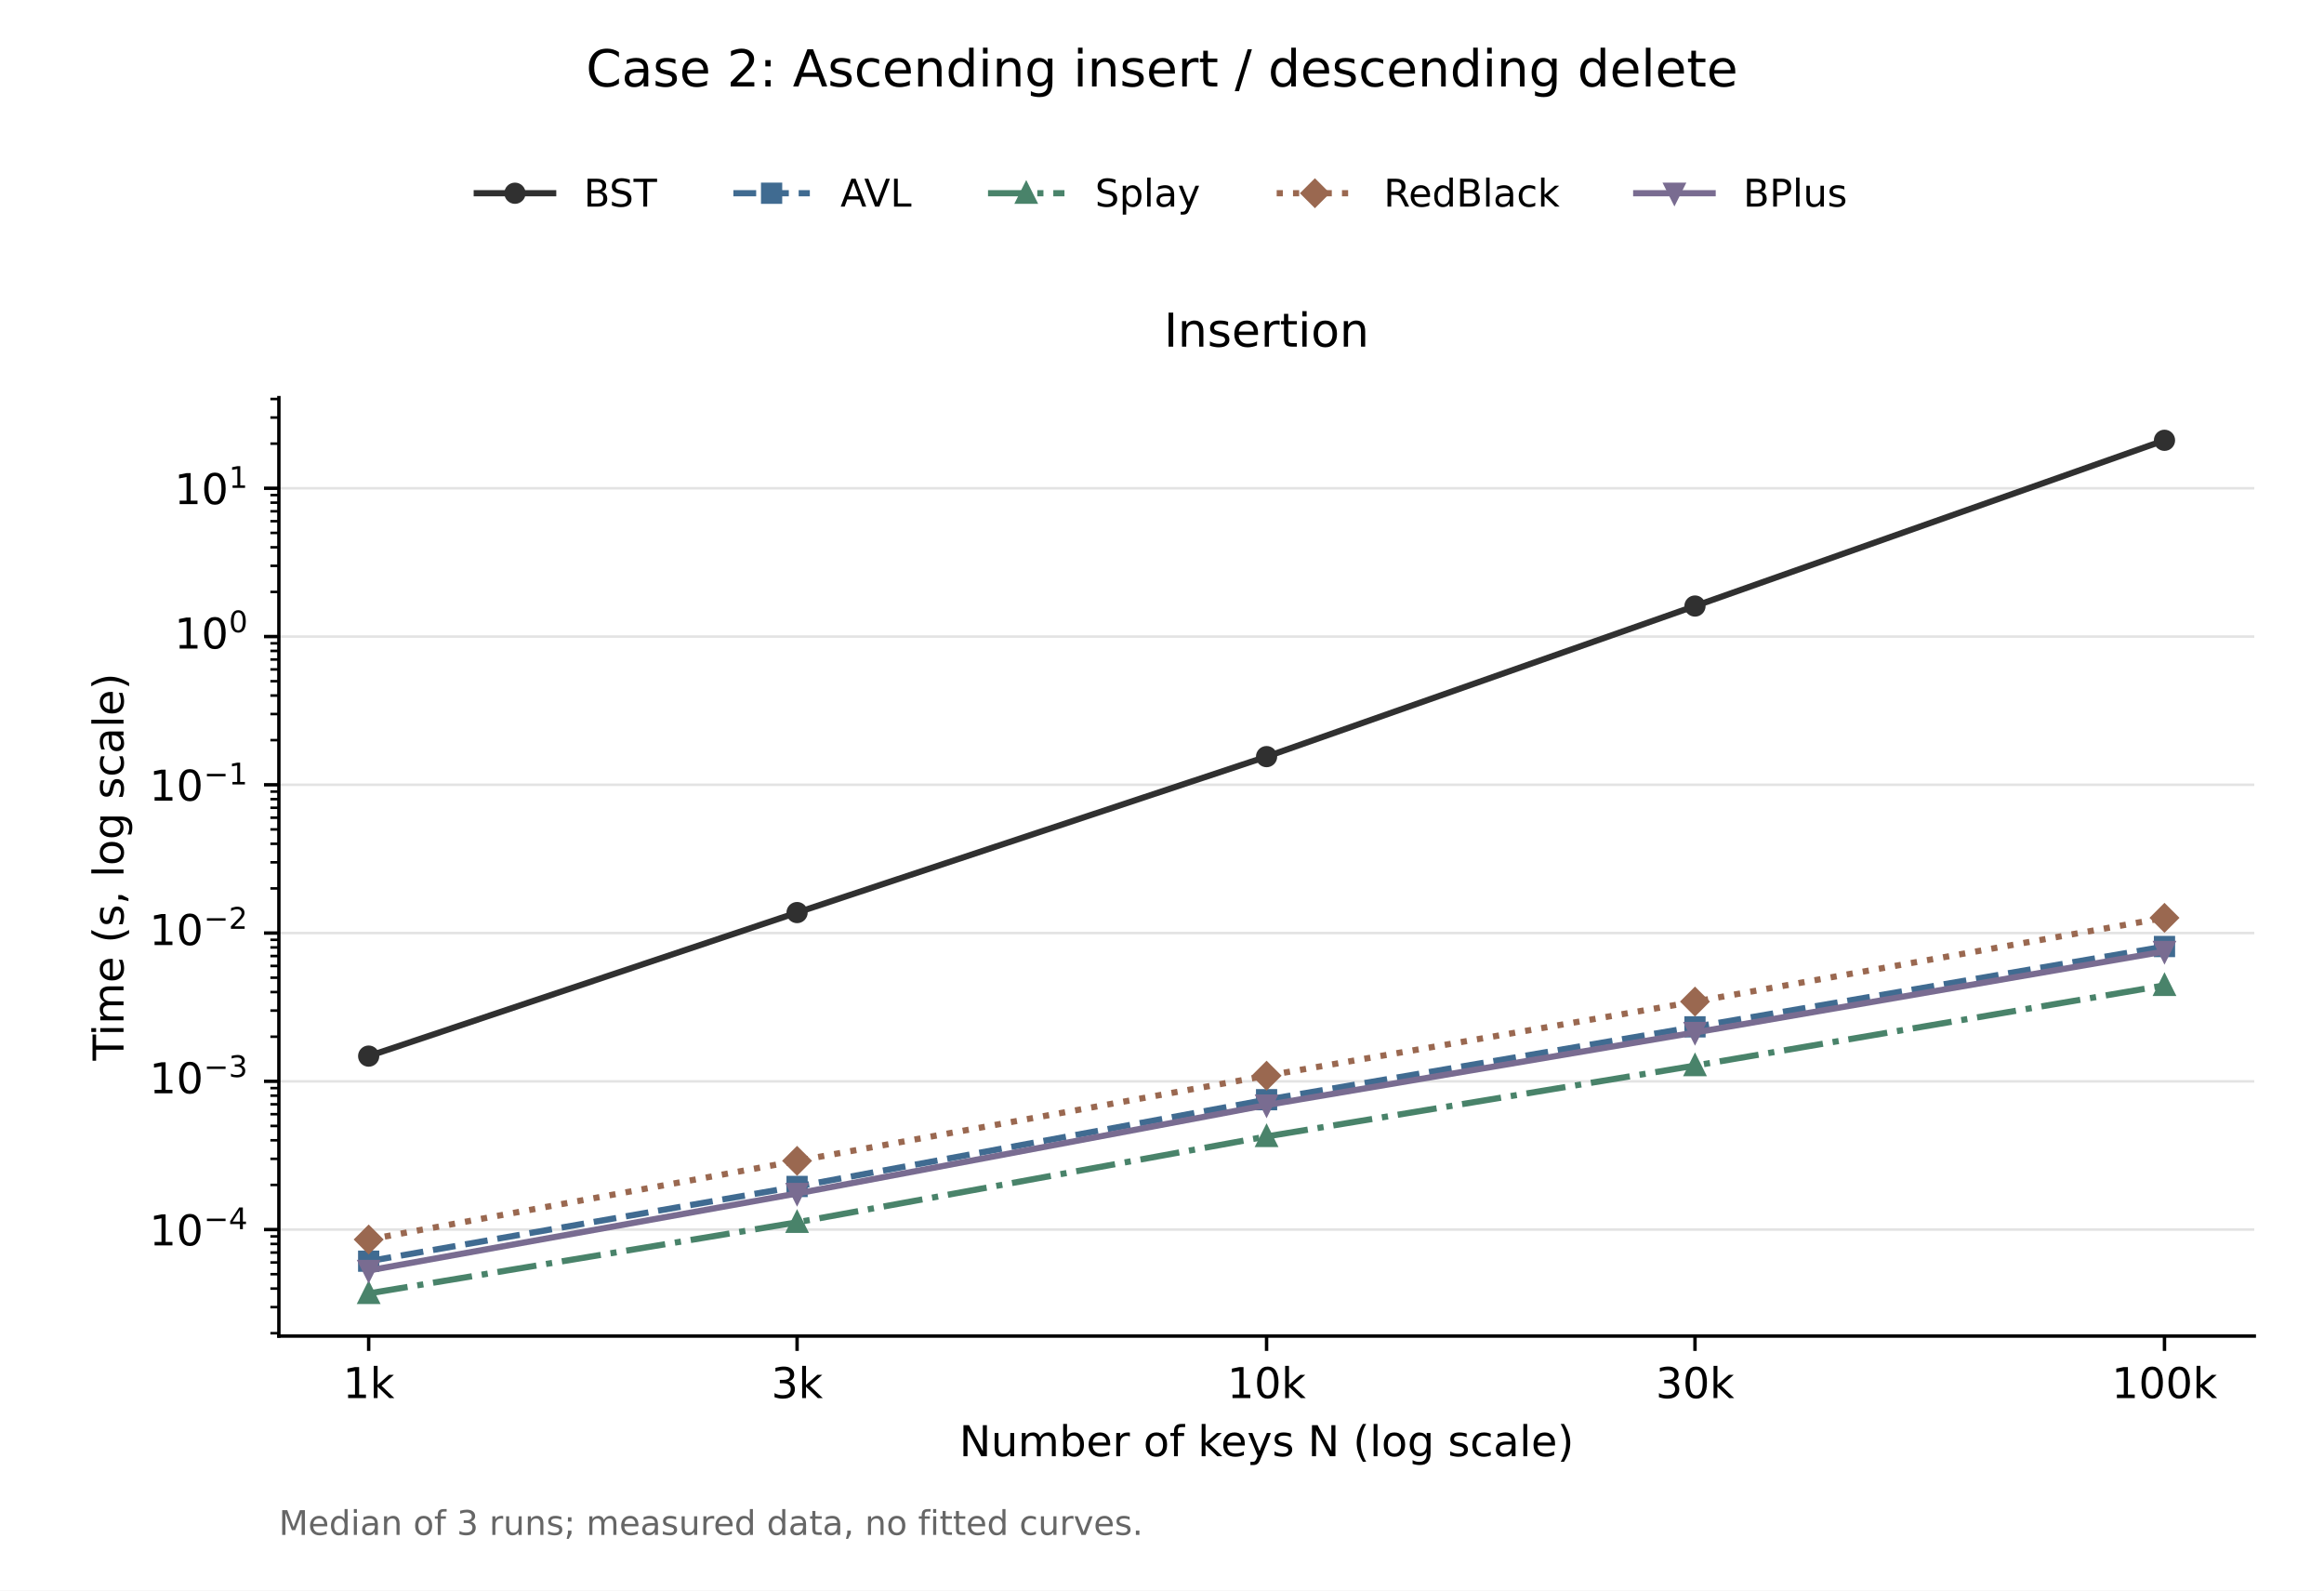
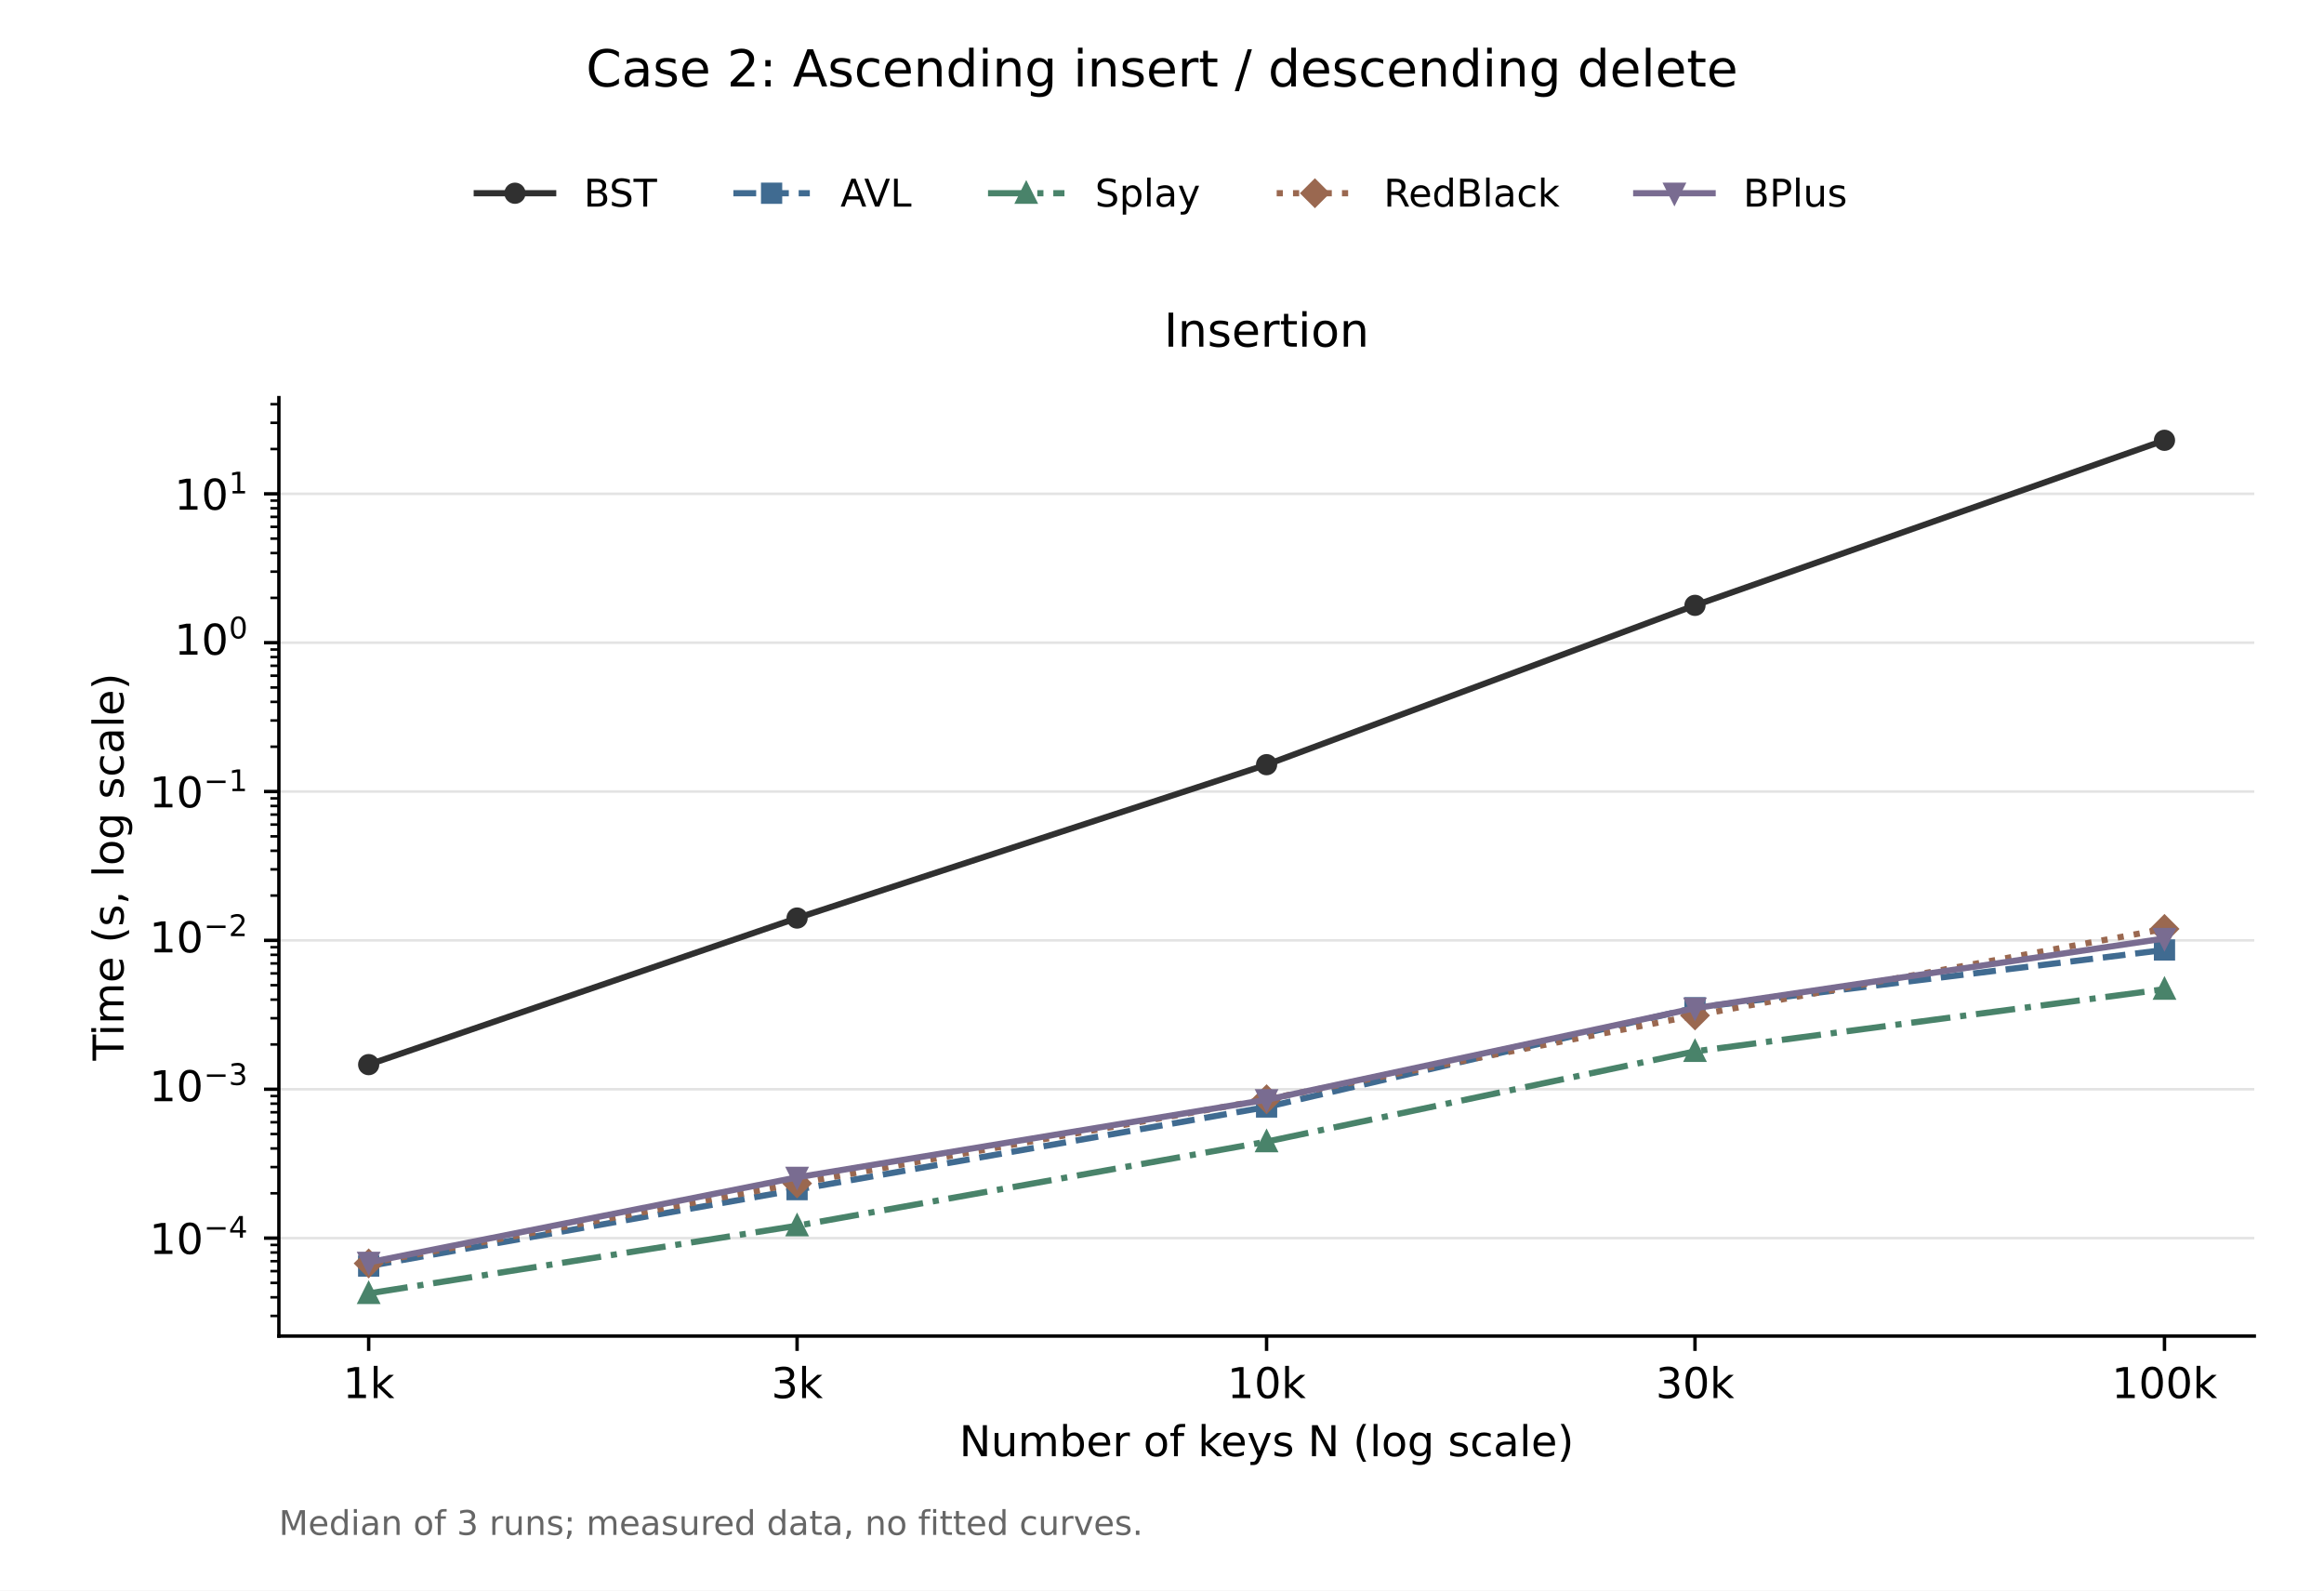
<svg xmlns="http://www.w3.org/2000/svg" xmlns:xlink="http://www.w3.org/1999/xlink" width="547.2pt" height="374.4pt" viewBox="0 0 547.2 374.4" version="1.1">
  <defs>
    <style type="text/css">*{stroke-linejoin: round; stroke-linecap: butt}</style>
  </defs>
  <g id="figure_1">
    <g id="patch_1">
-       <path d="M 0 374.4  L 547.2 374.4  L 547.2 0  L 0 0  z " style="fill: #ffffff" />
+       <path d="M 0 374.4 L 547.2 374.4 L 547.2 0 L 0 0 z " style="fill: #ffffff" />
    </g>
    <g id="axes_1">
      <g id="patch_2">
-         <path d="M 65.664 314.496  L 530.784 314.496  L 530.784 93.6  L 65.664 93.6  z " style="fill: #ffffff" />
+         <path d="M 65.664 314.496 L 530.784 314.496 L 530.784 93.6 L 65.664 93.6 z " style="fill: #ffffff" />
      </g>
      <g id="matplotlib.axis_1">
        <g id="xtick_1">
          <g id="line2d_1">
            <defs>
-               <path id="md00f53709b" d="M 0 0  L 0 3.5  " style="stroke: #000000; stroke-width: 0.8" />
+               <path id="m847fe8f1ed" d="M 0 0 L 0 3.5 " style="stroke: #000000; stroke-width: 0.8" />
            </defs>
            <g>
-               <use xlink:href="#md00f53709b" x="86.806" y="314.496" style="stroke: #000000; stroke-width: 0.8" />
+               <use xlink:href="#m847fe8f1ed" x="86.806" y="314.496" style="stroke: #000000; stroke-width: 0.8" />
            </g>
          </g>
          <g id="text_1">
            <text style="font-size: 10px; font-family: 'DejaVu Sans'; text-anchor: middle" x="86.806" y="329.094" transform="rotate(-0 86.80582 329.0944)">1k</text>
          </g>
        </g>
        <g id="xtick_2">
          <g id="line2d_2">
            <g>
-               <use xlink:href="#md00f53709b" x="187.678" y="314.496" style="stroke: #000000; stroke-width: 0.8" />
+               <use xlink:href="#m847fe8f1ed" x="187.678" y="314.496" style="stroke: #000000; stroke-width: 0.8" />
            </g>
          </g>
          <g id="text_2">
            <text style="font-size: 10px; font-family: 'DejaVu Sans'; text-anchor: middle" x="187.678" y="329.094" transform="rotate(-0 187.6779 329.0944)">3k</text>
          </g>
        </g>
        <g id="xtick_3">
          <g id="line2d_3">
            <g>
-               <use xlink:href="#md00f53709b" x="298.224" y="314.496" style="stroke: #000000; stroke-width: 0.8" />
+               <use xlink:href="#m847fe8f1ed" x="298.224" y="314.496" style="stroke: #000000; stroke-width: 0.8" />
            </g>
          </g>
          <g id="text_3">
            <text style="font-size: 10px; font-family: 'DejaVu Sans'; text-anchor: middle" x="298.224" y="329.094" transform="rotate(-0 298.224 329.0944)">10k</text>
          </g>
        </g>
        <g id="xtick_4">
          <g id="line2d_4">
            <g>
-               <use xlink:href="#md00f53709b" x="399.096" y="314.496" style="stroke: #000000; stroke-width: 0.8" />
+               <use xlink:href="#m847fe8f1ed" x="399.096" y="314.496" style="stroke: #000000; stroke-width: 0.8" />
            </g>
          </g>
          <g id="text_4">
            <text style="font-size: 10px; font-family: 'DejaVu Sans'; text-anchor: middle" x="399.096" y="329.094" transform="rotate(-0 399.0961 329.0944)">30k</text>
          </g>
        </g>
        <g id="xtick_5">
          <g id="line2d_5">
            <g>
-               <use xlink:href="#md00f53709b" x="509.642" y="314.496" style="stroke: #000000; stroke-width: 0.8" />
+               <use xlink:href="#m847fe8f1ed" x="509.642" y="314.496" style="stroke: #000000; stroke-width: 0.8" />
            </g>
          </g>
          <g id="text_5">
            <text style="font-size: 10px; font-family: 'DejaVu Sans'; text-anchor: middle" x="509.642" y="329.094" transform="rotate(-0 509.6422 329.0944)">100k</text>
          </g>
        </g>
        <g id="text_6">
          <text style="font-size: 10px; font-family: 'DejaVu Sans'; text-anchor: middle" x="298.224" y="342.773" transform="rotate(-0 298.224 342.7726)">Number of keys N (log scale)</text>
        </g>
      </g>
      <g id="matplotlib.axis_2">
        <g id="ytick_1">
          <g id="line2d_6">
-             <path d="M 65.664 289.427  L 530.784 289.427  " clip-path="url(#pcf4a227cc5)" style="fill: none; stroke: #e3e3e3; stroke-width: 0.6; stroke-linecap: square" />
+             <path d="M 65.664 291.434 L 530.784 291.434 " clip-path="url(#p0515966398)" style="fill: none; stroke: #e3e3e3; stroke-width: 0.6; stroke-linecap: square" />
          </g>
          <g id="line2d_7">
            <defs>
-               <path id="m957e2d9291" d="M 0 0  L -3.5 0  " style="stroke: #000000; stroke-width: 0.8" />
+               <path id="m0c863d8c57" d="M 0 0 L -3.5 0 " style="stroke: #000000; stroke-width: 0.8" />
            </defs>
            <g>
-               <use xlink:href="#m957e2d9291" x="65.664" y="289.427" style="stroke: #000000; stroke-width: 0.8" />
+               <use xlink:href="#m0c863d8c57" x="65.664" y="291.434" style="stroke: #000000; stroke-width: 0.8" />
            </g>
          </g>
          <g id="text_7">
-             <g transform="translate(35.164 293.2264)">
+             <g transform="translate(35.164 295.2336)">
              <text>
                <tspan x="0" y="-0.064" style="font-size: 10px; font-family: 'DejaVu Sans'">1</tspan>
                <tspan x="6.362" y="-0.064" style="font-size: 10px; font-family: 'DejaVu Sans'">0</tspan>
                <tspan x="12.82" y="-3.892" style="font-size: 7px; font-family: 'DejaVu Sans'">−</tspan>
                <tspan x="18.686" y="-3.892" style="font-size: 7px; font-family: 'DejaVu Sans'">4</tspan>
              </text>
            </g>
          </g>
        </g>
        <g id="ytick_2">
          <g id="line2d_8">
-             <path d="M 65.664 254.529  L 530.784 254.529  " clip-path="url(#pcf4a227cc5)" style="fill: none; stroke: #e3e3e3; stroke-width: 0.6; stroke-linecap: square" />
+             <path d="M 65.664 256.396 L 530.784 256.396 " clip-path="url(#p0515966398)" style="fill: none; stroke: #e3e3e3; stroke-width: 0.6; stroke-linecap: square" />
          </g>
          <g id="line2d_9">
            <g>
-               <use xlink:href="#m957e2d9291" x="65.664" y="254.529" style="stroke: #000000; stroke-width: 0.8" />
+               <use xlink:href="#m0c863d8c57" x="65.664" y="256.396" style="stroke: #000000; stroke-width: 0.8" />
            </g>
          </g>
          <g id="text_8">
-             <g transform="translate(35.164 258.3282)">
+             <g transform="translate(35.164 260.1947)">
              <text>
                <tspan x="0" y="-0.977" style="font-size: 10px; font-family: 'DejaVu Sans'">1</tspan>
                <tspan x="6.362" y="-0.977" style="font-size: 10px; font-family: 'DejaVu Sans'">0</tspan>
                <tspan x="12.82" y="-4.805" style="font-size: 7px; font-family: 'DejaVu Sans'">−</tspan>
                <tspan x="18.686" y="-4.805" style="font-size: 7px; font-family: 'DejaVu Sans'">3</tspan>
              </text>
            </g>
          </g>
        </g>
        <g id="ytick_3">
          <g id="line2d_10">
-             <path d="M 65.664 219.631  L 530.784 219.631  " clip-path="url(#pcf4a227cc5)" style="fill: none; stroke: #e3e3e3; stroke-width: 0.6; stroke-linecap: square" />
+             <path d="M 65.664 221.357 L 530.784 221.357 " clip-path="url(#p0515966398)" style="fill: none; stroke: #e3e3e3; stroke-width: 0.6; stroke-linecap: square" />
          </g>
          <g id="line2d_11">
            <g>
-               <use xlink:href="#m957e2d9291" x="65.664" y="219.631" style="stroke: #000000; stroke-width: 0.8" />
+               <use xlink:href="#m0c863d8c57" x="65.664" y="221.357" style="stroke: #000000; stroke-width: 0.8" />
            </g>
          </g>
          <g id="text_9">
-             <g transform="translate(35.164 223.4301)">
+             <g transform="translate(35.164 225.1558)">
              <text>
                <tspan x="0" y="-0.977" style="font-size: 10px; font-family: 'DejaVu Sans'">1</tspan>
                <tspan x="6.362" y="-0.977" style="font-size: 10px; font-family: 'DejaVu Sans'">0</tspan>
                <tspan x="12.82" y="-4.805" style="font-size: 7px; font-family: 'DejaVu Sans'">−</tspan>
                <tspan x="18.686" y="-4.805" style="font-size: 7px; font-family: 'DejaVu Sans'">2</tspan>
              </text>
            </g>
          </g>
        </g>
        <g id="ytick_4">
          <g id="line2d_12">
-             <path d="M 65.664 184.733  L 530.784 184.733  " clip-path="url(#pcf4a227cc5)" style="fill: none; stroke: #e3e3e3; stroke-width: 0.6; stroke-linecap: square" />
+             <path d="M 65.664 186.318 L 530.784 186.318 " clip-path="url(#p0515966398)" style="fill: none; stroke: #e3e3e3; stroke-width: 0.6; stroke-linecap: square" />
          </g>
          <g id="line2d_13">
            <g>
-               <use xlink:href="#m957e2d9291" x="65.664" y="184.733" style="stroke: #000000; stroke-width: 0.8" />
+               <use xlink:href="#m0c863d8c57" x="65.664" y="186.318" style="stroke: #000000; stroke-width: 0.8" />
            </g>
          </g>
          <g id="text_10">
-             <g transform="translate(35.164 188.5319)">
+             <g transform="translate(35.164 190.1169)">
              <text>
                <tspan x="0" y="-0.064" style="font-size: 10px; font-family: 'DejaVu Sans'">1</tspan>
                <tspan x="6.362" y="-0.064" style="font-size: 10px; font-family: 'DejaVu Sans'">0</tspan>
                <tspan x="12.82" y="-3.892" style="font-size: 7px; font-family: 'DejaVu Sans'">−</tspan>
                <tspan x="18.686" y="-3.892" style="font-size: 7px; font-family: 'DejaVu Sans'">1</tspan>
              </text>
            </g>
          </g>
        </g>
        <g id="ytick_5">
          <g id="line2d_14">
-             <path d="M 65.664 149.834  L 530.784 149.834  " clip-path="url(#pcf4a227cc5)" style="fill: none; stroke: #e3e3e3; stroke-width: 0.6; stroke-linecap: square" />
+             <path d="M 65.664 151.279 L 530.784 151.279 " clip-path="url(#p0515966398)" style="fill: none; stroke: #e3e3e3; stroke-width: 0.6; stroke-linecap: square" />
          </g>
          <g id="line2d_15">
            <g>
-               <use xlink:href="#m957e2d9291" x="65.664" y="149.834" style="stroke: #000000; stroke-width: 0.8" />
+               <use xlink:href="#m0c863d8c57" x="65.664" y="151.279" style="stroke: #000000; stroke-width: 0.8" />
            </g>
          </g>
          <g id="text_11">
-             <g transform="translate(41.064 153.6337)">
+             <g transform="translate(41.064 155.078)">
              <text>
                <tspan x="0" y="-0.977" style="font-size: 10px; font-family: 'DejaVu Sans'">1</tspan>
                <tspan x="6.362" y="-0.977" style="font-size: 10px; font-family: 'DejaVu Sans'">0</tspan>
                <tspan x="12.82" y="-4.805" style="font-size: 7px; font-family: 'DejaVu Sans'">0</tspan>
              </text>
            </g>
          </g>
        </g>
        <g id="ytick_6">
          <g id="line2d_16">
-             <path d="M 65.664 114.936  L 530.784 114.936  " clip-path="url(#pcf4a227cc5)" style="fill: none; stroke: #e3e3e3; stroke-width: 0.6; stroke-linecap: square" />
+             <path d="M 65.664 116.24 L 530.784 116.24 " clip-path="url(#p0515966398)" style="fill: none; stroke: #e3e3e3; stroke-width: 0.6; stroke-linecap: square" />
          </g>
          <g id="line2d_17">
            <g>
-               <use xlink:href="#m957e2d9291" x="65.664" y="114.936" style="stroke: #000000; stroke-width: 0.8" />
+               <use xlink:href="#m0c863d8c57" x="65.664" y="116.24" style="stroke: #000000; stroke-width: 0.8" />
            </g>
          </g>
          <g id="text_12">
-             <g transform="translate(41.064 118.7355)">
+             <g transform="translate(41.064 120.0391)">
              <text>
                <tspan x="0" y="-0.064" style="font-size: 10px; font-family: 'DejaVu Sans'">1</tspan>
                <tspan x="6.362" y="-0.064" style="font-size: 10px; font-family: 'DejaVu Sans'">0</tspan>
                <tspan x="12.82" y="-3.892" style="font-size: 7px; font-family: 'DejaVu Sans'">1</tspan>
              </text>
            </g>
          </g>
        </g>
        <g id="ytick_7">
          <g id="line2d_18">
            <defs>
-               <path id="m355d70b18b" d="M 0 0  L -2 0  " style="stroke: #000000; stroke-width: 0.6" />
+               <path id="md6a2493422" d="M 0 0 L -2 0 " style="stroke: #000000; stroke-width: 0.6" />
            </defs>
            <g>
-               <use xlink:href="#m355d70b18b" x="65.664" y="313.82" style="stroke: #000000; stroke-width: 0.6" />
+               <use xlink:href="#md6a2493422" x="65.664" y="309.756" style="stroke: #000000; stroke-width: 0.6" />
            </g>
          </g>
        </g>
        <g id="ytick_8">
          <g id="line2d_19">
            <g>
-               <use xlink:href="#m355d70b18b" x="65.664" y="307.675" style="stroke: #000000; stroke-width: 0.6" />
+               <use xlink:href="#md6a2493422" x="65.664" y="305.378" style="stroke: #000000; stroke-width: 0.6" />
            </g>
          </g>
        </g>
        <g id="ytick_9">
          <g id="line2d_20">
            <g>
-               <use xlink:href="#m355d70b18b" x="65.664" y="303.315" style="stroke: #000000; stroke-width: 0.6" />
+               <use xlink:href="#md6a2493422" x="65.664" y="301.982" style="stroke: #000000; stroke-width: 0.6" />
            </g>
          </g>
        </g>
        <g id="ytick_10">
          <g id="line2d_21">
            <g>
-               <use xlink:href="#m355d70b18b" x="65.664" y="299.933" style="stroke: #000000; stroke-width: 0.6" />
+               <use xlink:href="#md6a2493422" x="65.664" y="299.208" style="stroke: #000000; stroke-width: 0.6" />
            </g>
          </g>
        </g>
        <g id="ytick_11">
          <g id="line2d_22">
            <g>
-               <use xlink:href="#m355d70b18b" x="65.664" y="297.169" style="stroke: #000000; stroke-width: 0.6" />
+               <use xlink:href="#md6a2493422" x="65.664" y="296.862" style="stroke: #000000; stroke-width: 0.6" />
            </g>
          </g>
        </g>
        <g id="ytick_12">
          <g id="line2d_23">
            <g>
-               <use xlink:href="#m355d70b18b" x="65.664" y="294.833" style="stroke: #000000; stroke-width: 0.6" />
+               <use xlink:href="#md6a2493422" x="65.664" y="294.83" style="stroke: #000000; stroke-width: 0.6" />
            </g>
          </g>
        </g>
        <g id="ytick_13">
          <g id="line2d_24">
            <g>
-               <use xlink:href="#m355d70b18b" x="65.664" y="292.809" style="stroke: #000000; stroke-width: 0.6" />
+               <use xlink:href="#md6a2493422" x="65.664" y="293.038" style="stroke: #000000; stroke-width: 0.6" />
            </g>
          </g>
        </g>
        <g id="ytick_14">
          <g id="line2d_25">
            <g>
-               <use xlink:href="#m355d70b18b" x="65.664" y="291.024" style="stroke: #000000; stroke-width: 0.6" />
+               <use xlink:href="#md6a2493422" x="65.664" y="280.887" style="stroke: #000000; stroke-width: 0.6" />
            </g>
          </g>
        </g>
        <g id="ytick_15">
          <g id="line2d_26">
            <g>
-               <use xlink:href="#m355d70b18b" x="65.664" y="278.922" style="stroke: #000000; stroke-width: 0.6" />
+               <use xlink:href="#md6a2493422" x="65.664" y="274.717" style="stroke: #000000; stroke-width: 0.6" />
            </g>
          </g>
        </g>
        <g id="ytick_16">
          <g id="line2d_27">
            <g>
-               <use xlink:href="#m355d70b18b" x="65.664" y="272.777" style="stroke: #000000; stroke-width: 0.6" />
+               <use xlink:href="#md6a2493422" x="65.664" y="270.339" style="stroke: #000000; stroke-width: 0.6" />
            </g>
          </g>
        </g>
        <g id="ytick_17">
          <g id="line2d_28">
            <g>
-               <use xlink:href="#m355d70b18b" x="65.664" y="268.416" style="stroke: #000000; stroke-width: 0.6" />
+               <use xlink:href="#md6a2493422" x="65.664" y="266.943" style="stroke: #000000; stroke-width: 0.6" />
            </g>
          </g>
        </g>
        <g id="ytick_18">
          <g id="line2d_29">
            <g>
-               <use xlink:href="#m355d70b18b" x="65.664" y="265.034" style="stroke: #000000; stroke-width: 0.6" />
+               <use xlink:href="#md6a2493422" x="65.664" y="264.169" style="stroke: #000000; stroke-width: 0.6" />
            </g>
          </g>
        </g>
        <g id="ytick_19">
          <g id="line2d_30">
            <g>
-               <use xlink:href="#m355d70b18b" x="65.664" y="262.271" style="stroke: #000000; stroke-width: 0.6" />
+               <use xlink:href="#md6a2493422" x="65.664" y="261.823" style="stroke: #000000; stroke-width: 0.6" />
            </g>
          </g>
        </g>
        <g id="ytick_20">
          <g id="line2d_31">
            <g>
-               <use xlink:href="#m355d70b18b" x="65.664" y="259.935" style="stroke: #000000; stroke-width: 0.6" />
+               <use xlink:href="#md6a2493422" x="65.664" y="259.791" style="stroke: #000000; stroke-width: 0.6" />
            </g>
          </g>
        </g>
        <g id="ytick_21">
          <g id="line2d_32">
            <g>
-               <use xlink:href="#m355d70b18b" x="65.664" y="257.911" style="stroke: #000000; stroke-width: 0.6" />
+               <use xlink:href="#md6a2493422" x="65.664" y="257.999" style="stroke: #000000; stroke-width: 0.6" />
            </g>
          </g>
        </g>
        <g id="ytick_22">
          <g id="line2d_33">
            <g>
-               <use xlink:href="#m355d70b18b" x="65.664" y="256.126" style="stroke: #000000; stroke-width: 0.6" />
+               <use xlink:href="#md6a2493422" x="65.664" y="245.848" style="stroke: #000000; stroke-width: 0.6" />
            </g>
          </g>
        </g>
        <g id="ytick_23">
          <g id="line2d_34">
            <g>
-               <use xlink:href="#m355d70b18b" x="65.664" y="244.024" style="stroke: #000000; stroke-width: 0.6" />
+               <use xlink:href="#md6a2493422" x="65.664" y="239.678" style="stroke: #000000; stroke-width: 0.6" />
            </g>
          </g>
        </g>
        <g id="ytick_24">
          <g id="line2d_35">
            <g>
-               <use xlink:href="#m355d70b18b" x="65.664" y="237.878" style="stroke: #000000; stroke-width: 0.6" />
+               <use xlink:href="#md6a2493422" x="65.664" y="235.3" style="stroke: #000000; stroke-width: 0.6" />
            </g>
          </g>
        </g>
        <g id="ytick_25">
          <g id="line2d_36">
            <g>
-               <use xlink:href="#m355d70b18b" x="65.664" y="233.518" style="stroke: #000000; stroke-width: 0.6" />
+               <use xlink:href="#md6a2493422" x="65.664" y="231.904" style="stroke: #000000; stroke-width: 0.6" />
            </g>
          </g>
        </g>
        <g id="ytick_26">
          <g id="line2d_37">
            <g>
-               <use xlink:href="#m355d70b18b" x="65.664" y="230.136" style="stroke: #000000; stroke-width: 0.6" />
+               <use xlink:href="#md6a2493422" x="65.664" y="229.13" style="stroke: #000000; stroke-width: 0.6" />
            </g>
          </g>
        </g>
        <g id="ytick_27">
          <g id="line2d_38">
            <g>
-               <use xlink:href="#m355d70b18b" x="65.664" y="227.373" style="stroke: #000000; stroke-width: 0.6" />
+               <use xlink:href="#md6a2493422" x="65.664" y="226.784" style="stroke: #000000; stroke-width: 0.6" />
            </g>
          </g>
        </g>
        <g id="ytick_28">
          <g id="line2d_39">
            <g>
-               <use xlink:href="#m355d70b18b" x="65.664" y="225.037" style="stroke: #000000; stroke-width: 0.6" />
+               <use xlink:href="#md6a2493422" x="65.664" y="224.752" style="stroke: #000000; stroke-width: 0.6" />
            </g>
          </g>
        </g>
        <g id="ytick_29">
          <g id="line2d_40">
            <g>
-               <use xlink:href="#m355d70b18b" x="65.664" y="223.013" style="stroke: #000000; stroke-width: 0.6" />
+               <use xlink:href="#md6a2493422" x="65.664" y="222.96" style="stroke: #000000; stroke-width: 0.6" />
            </g>
          </g>
        </g>
        <g id="ytick_30">
          <g id="line2d_41">
            <g>
-               <use xlink:href="#m355d70b18b" x="65.664" y="221.228" style="stroke: #000000; stroke-width: 0.6" />
+               <use xlink:href="#md6a2493422" x="65.664" y="210.809" style="stroke: #000000; stroke-width: 0.6" />
            </g>
          </g>
        </g>
        <g id="ytick_31">
          <g id="line2d_42">
            <g>
-               <use xlink:href="#m355d70b18b" x="65.664" y="209.125" style="stroke: #000000; stroke-width: 0.6" />
+               <use xlink:href="#md6a2493422" x="65.664" y="204.639" style="stroke: #000000; stroke-width: 0.6" />
            </g>
          </g>
        </g>
        <g id="ytick_32">
          <g id="line2d_43">
            <g>
-               <use xlink:href="#m355d70b18b" x="65.664" y="202.98" style="stroke: #000000; stroke-width: 0.6" />
+               <use xlink:href="#md6a2493422" x="65.664" y="200.261" style="stroke: #000000; stroke-width: 0.6" />
            </g>
          </g>
        </g>
        <g id="ytick_33">
          <g id="line2d_44">
            <g>
-               <use xlink:href="#m355d70b18b" x="65.664" y="198.62" style="stroke: #000000; stroke-width: 0.6" />
+               <use xlink:href="#md6a2493422" x="65.664" y="196.865" style="stroke: #000000; stroke-width: 0.6" />
            </g>
          </g>
        </g>
        <g id="ytick_34">
          <g id="line2d_45">
            <g>
-               <use xlink:href="#m355d70b18b" x="65.664" y="195.238" style="stroke: #000000; stroke-width: 0.6" />
+               <use xlink:href="#md6a2493422" x="65.664" y="194.091" style="stroke: #000000; stroke-width: 0.6" />
            </g>
          </g>
        </g>
        <g id="ytick_35">
          <g id="line2d_46">
            <g>
-               <use xlink:href="#m355d70b18b" x="65.664" y="192.475" style="stroke: #000000; stroke-width: 0.6" />
+               <use xlink:href="#md6a2493422" x="65.664" y="191.745" style="stroke: #000000; stroke-width: 0.6" />
            </g>
          </g>
        </g>
        <g id="ytick_36">
          <g id="line2d_47">
            <g>
-               <use xlink:href="#m355d70b18b" x="65.664" y="190.138" style="stroke: #000000; stroke-width: 0.6" />
+               <use xlink:href="#md6a2493422" x="65.664" y="189.713" style="stroke: #000000; stroke-width: 0.6" />
            </g>
          </g>
        </g>
        <g id="ytick_37">
          <g id="line2d_48">
            <g>
-               <use xlink:href="#m355d70b18b" x="65.664" y="188.115" style="stroke: #000000; stroke-width: 0.6" />
+               <use xlink:href="#md6a2493422" x="65.664" y="187.921" style="stroke: #000000; stroke-width: 0.6" />
            </g>
          </g>
        </g>
        <g id="ytick_38">
          <g id="line2d_49">
            <g>
-               <use xlink:href="#m355d70b18b" x="65.664" y="186.33" style="stroke: #000000; stroke-width: 0.6" />
+               <use xlink:href="#md6a2493422" x="65.664" y="175.77" style="stroke: #000000; stroke-width: 0.6" />
            </g>
          </g>
        </g>
        <g id="ytick_39">
          <g id="line2d_50">
            <g>
-               <use xlink:href="#m355d70b18b" x="65.664" y="174.227" style="stroke: #000000; stroke-width: 0.6" />
+               <use xlink:href="#md6a2493422" x="65.664" y="169.6" style="stroke: #000000; stroke-width: 0.6" />
            </g>
          </g>
        </g>
        <g id="ytick_40">
          <g id="line2d_51">
            <g>
-               <use xlink:href="#m355d70b18b" x="65.664" y="168.082" style="stroke: #000000; stroke-width: 0.6" />
+               <use xlink:href="#md6a2493422" x="65.664" y="165.222" style="stroke: #000000; stroke-width: 0.6" />
            </g>
          </g>
        </g>
        <g id="ytick_41">
          <g id="line2d_52">
            <g>
-               <use xlink:href="#m355d70b18b" x="65.664" y="163.722" style="stroke: #000000; stroke-width: 0.6" />
+               <use xlink:href="#md6a2493422" x="65.664" y="161.827" style="stroke: #000000; stroke-width: 0.6" />
            </g>
          </g>
        </g>
        <g id="ytick_42">
          <g id="line2d_53">
            <g>
-               <use xlink:href="#m355d70b18b" x="65.664" y="160.34" style="stroke: #000000; stroke-width: 0.6" />
+               <use xlink:href="#md6a2493422" x="65.664" y="159.052" style="stroke: #000000; stroke-width: 0.6" />
            </g>
          </g>
        </g>
        <g id="ytick_43">
          <g id="line2d_54">
            <g>
-               <use xlink:href="#m355d70b18b" x="65.664" y="157.577" style="stroke: #000000; stroke-width: 0.6" />
+               <use xlink:href="#md6a2493422" x="65.664" y="156.706" style="stroke: #000000; stroke-width: 0.6" />
            </g>
          </g>
        </g>
        <g id="ytick_44">
          <g id="line2d_55">
            <g>
-               <use xlink:href="#m355d70b18b" x="65.664" y="155.24" style="stroke: #000000; stroke-width: 0.6" />
+               <use xlink:href="#md6a2493422" x="65.664" y="154.674" style="stroke: #000000; stroke-width: 0.6" />
            </g>
          </g>
        </g>
        <g id="ytick_45">
          <g id="line2d_56">
            <g>
-               <use xlink:href="#m355d70b18b" x="65.664" y="153.216" style="stroke: #000000; stroke-width: 0.6" />
+               <use xlink:href="#md6a2493422" x="65.664" y="152.882" style="stroke: #000000; stroke-width: 0.6" />
            </g>
          </g>
        </g>
        <g id="ytick_46">
          <g id="line2d_57">
            <g>
-               <use xlink:href="#m355d70b18b" x="65.664" y="151.431" style="stroke: #000000; stroke-width: 0.6" />
+               <use xlink:href="#md6a2493422" x="65.664" y="140.731" style="stroke: #000000; stroke-width: 0.6" />
            </g>
          </g>
        </g>
        <g id="ytick_47">
          <g id="line2d_58">
            <g>
-               <use xlink:href="#m355d70b18b" x="65.664" y="139.329" style="stroke: #000000; stroke-width: 0.6" />
+               <use xlink:href="#md6a2493422" x="65.664" y="134.561" style="stroke: #000000; stroke-width: 0.6" />
            </g>
          </g>
        </g>
        <g id="ytick_48">
          <g id="line2d_59">
            <g>
-               <use xlink:href="#m355d70b18b" x="65.664" y="133.184" style="stroke: #000000; stroke-width: 0.6" />
+               <use xlink:href="#md6a2493422" x="65.664" y="130.183" style="stroke: #000000; stroke-width: 0.6" />
            </g>
          </g>
        </g>
        <g id="ytick_49">
          <g id="line2d_60">
            <g>
-               <use xlink:href="#m355d70b18b" x="65.664" y="128.824" style="stroke: #000000; stroke-width: 0.6" />
+               <use xlink:href="#md6a2493422" x="65.664" y="126.788" style="stroke: #000000; stroke-width: 0.6" />
            </g>
          </g>
        </g>
        <g id="ytick_50">
          <g id="line2d_61">
            <g>
-               <use xlink:href="#m355d70b18b" x="65.664" y="125.442" style="stroke: #000000; stroke-width: 0.6" />
+               <use xlink:href="#md6a2493422" x="65.664" y="124.013" style="stroke: #000000; stroke-width: 0.6" />
            </g>
          </g>
        </g>
        <g id="ytick_51">
          <g id="line2d_62">
            <g>
-               <use xlink:href="#m355d70b18b" x="65.664" y="122.678" style="stroke: #000000; stroke-width: 0.6" />
+               <use xlink:href="#md6a2493422" x="65.664" y="121.667" style="stroke: #000000; stroke-width: 0.6" />
            </g>
          </g>
        </g>
        <g id="ytick_52">
          <g id="line2d_63">
            <g>
-               <use xlink:href="#m355d70b18b" x="65.664" y="120.342" style="stroke: #000000; stroke-width: 0.6" />
+               <use xlink:href="#md6a2493422" x="65.664" y="119.635" style="stroke: #000000; stroke-width: 0.6" />
            </g>
          </g>
        </g>
        <g id="ytick_53">
          <g id="line2d_64">
            <g>
-               <use xlink:href="#m355d70b18b" x="65.664" y="118.318" style="stroke: #000000; stroke-width: 0.6" />
+               <use xlink:href="#md6a2493422" x="65.664" y="117.843" style="stroke: #000000; stroke-width: 0.6" />
            </g>
          </g>
        </g>
        <g id="ytick_54">
          <g id="line2d_65">
            <g>
-               <use xlink:href="#m355d70b18b" x="65.664" y="116.533" style="stroke: #000000; stroke-width: 0.6" />
+               <use xlink:href="#md6a2493422" x="65.664" y="105.692" style="stroke: #000000; stroke-width: 0.6" />
            </g>
          </g>
        </g>
        <g id="ytick_55">
          <g id="line2d_66">
            <g>
-               <use xlink:href="#m355d70b18b" x="65.664" y="104.431" style="stroke: #000000; stroke-width: 0.6" />
+               <use xlink:href="#md6a2493422" x="65.664" y="99.522" style="stroke: #000000; stroke-width: 0.6" />
            </g>
          </g>
        </g>
        <g id="ytick_56">
          <g id="line2d_67">
            <g>
-               <use xlink:href="#m355d70b18b" x="65.664" y="98.286" style="stroke: #000000; stroke-width: 0.6" />
-             </g>
-           </g>
-         </g>
-         <g id="ytick_57">
-           <g id="line2d_68">
-             <g>
-               <use xlink:href="#m355d70b18b" x="65.664" y="93.925" style="stroke: #000000; stroke-width: 0.6" />
+               <use xlink:href="#md6a2493422" x="65.664" y="95.144" style="stroke: #000000; stroke-width: 0.6" />
            </g>
          </g>
        </g>
        <g id="text_13">
          <text style="font-size: 10px; font-family: 'DejaVu Sans'; text-anchor: middle" x="29.084" y="204.048" transform="rotate(-90 29.08431 204.048)">Time (s, log scale)</text>
        </g>
      </g>
+       <g id="line2d_68">
+         <path d="M 86.806 250.6 L 187.678 216.099 L 298.224 179.996 L 399.096 142.496 L 509.642 103.641 " clip-path="url(#p0515966398)" style="fill: none; stroke: #303030; stroke-width: 1.45; stroke-linecap: square" />
+         <defs>
+           <path id="mf82e4eeddf" d="M 0 2 C 0.53 2 1.039 1.789 1.414 1.414 C 1.789 1.039 2 0.53 2 0 C 2 -0.53 1.789 -1.039 1.414 -1.414 C 1.039 -1.789 0.53 -2 0 -2 C -0.53 -2 -1.039 -1.789 -1.414 -1.414 C -1.789 -1.039 -2 -0.53 -2 0 C -2 0.53 -1.789 1.039 -1.414 1.414 C -1.039 1.789 -0.53 2 0 2 z " style="stroke: #303030" />
+         </defs>
+         <g clip-path="url(#p0515966398)">
+           <use xlink:href="#mf82e4eeddf" x="86.806" y="250.6" style="fill: #303030; stroke: #303030" />
+           <use xlink:href="#mf82e4eeddf" x="187.678" y="216.099" style="fill: #303030; stroke: #303030" />
+           <use xlink:href="#mf82e4eeddf" x="298.224" y="179.996" style="fill: #303030; stroke: #303030" />
+           <use xlink:href="#mf82e4eeddf" x="399.096" y="142.496" style="fill: #303030; stroke: #303030" />
+           <use xlink:href="#mf82e4eeddf" x="509.642" y="103.641" style="fill: #303030; stroke: #303030" />
+         </g>
+       </g>
      <g id="line2d_69">
-         <path d="M 86.806 248.597  L 187.678 214.81  L 298.224 178.101  L 399.096 142.654  L 509.642 103.641  " clip-path="url(#pcf4a227cc5)" style="fill: none; stroke: #303030; stroke-width: 1.45; stroke-linecap: square" />
+         <path d="M 86.806 298.013 L 187.678 280.029 L 298.224 260.574 L 399.096 237.218 L 509.642 223.608 " clip-path="url(#p0515966398)" style="fill: none; stroke-dasharray: 5.365,2.32; stroke-dashoffset: 0; stroke: #406b91; stroke-width: 1.45" />
        <defs>
-           <path id="m5f474125b3" d="M 0 2  C 0.53 2 1.039 1.789 1.414 1.414  C 1.789 1.039 2 0.53 2 0  C 2 -0.53 1.789 -1.039 1.414 -1.414  C 1.039 -1.789 0.53 -2 0 -2  C -0.53 -2 -1.039 -1.789 -1.414 -1.414  C -1.789 -1.039 -2 -0.53 -2 0  C -2 0.53 -1.789 1.039 -1.414 1.414  C -1.039 1.789 -0.53 2 0 2  z " style="stroke: #303030" />
+           <path id="m9431f01257" d="M -2 2 L 2 2 L 2 -2 L -2 -2 z " style="stroke: #406b91; stroke-linejoin: miter" />
        </defs>
-         <g clip-path="url(#pcf4a227cc5)">
-           <use xlink:href="#m5f474125b3" x="86.806" y="248.597" style="fill: #303030; stroke: #303030" />
-           <use xlink:href="#m5f474125b3" x="187.678" y="214.81" style="fill: #303030; stroke: #303030" />
-           <use xlink:href="#m5f474125b3" x="298.224" y="178.101" style="fill: #303030; stroke: #303030" />
-           <use xlink:href="#m5f474125b3" x="399.096" y="142.654" style="fill: #303030; stroke: #303030" />
-           <use xlink:href="#m5f474125b3" x="509.642" y="103.641" style="fill: #303030; stroke: #303030" />
+         <g clip-path="url(#p0515966398)">
+           <use xlink:href="#m9431f01257" x="86.806" y="298.013" style="fill: #406b91; stroke: #406b91; stroke-linejoin: miter" />
+           <use xlink:href="#m9431f01257" x="187.678" y="280.029" style="fill: #406b91; stroke: #406b91; stroke-linejoin: miter" />
+           <use xlink:href="#m9431f01257" x="298.224" y="260.574" style="fill: #406b91; stroke: #406b91; stroke-linejoin: miter" />
+           <use xlink:href="#m9431f01257" x="399.096" y="237.218" style="fill: #406b91; stroke: #406b91; stroke-linejoin: miter" />
+           <use xlink:href="#m9431f01257" x="509.642" y="223.608" style="fill: #406b91; stroke: #406b91; stroke-linejoin: miter" />
        </g>
      </g>
      <g id="line2d_70">
-         <path d="M 86.806 296.869  L 187.678 279.282  L 298.224 258.855  L 399.096 241.708  L 509.642 222.8  " clip-path="url(#pcf4a227cc5)" style="fill: none; stroke-dasharray: 5.365,2.32; stroke-dashoffset: 0; stroke: #406b91; stroke-width: 1.45" />
+         <path d="M 86.806 304.455 L 187.678 288.521 L 298.224 268.73 L 399.096 247.481 L 509.642 232.844 " clip-path="url(#p0515966398)" style="fill: none; stroke-dasharray: 9.28,2.32,1.45,2.32; stroke-dashoffset: 0; stroke: #49836a; stroke-width: 1.45" />
        <defs>
-           <path id="m1a568186a2" d="M -2 2  L 2 2  L 2 -2  L -2 -2  z " style="stroke: #406b91; stroke-linejoin: miter" />
+           <path id="me77ef563b0" d="M 0 -2 L -2 2 L 2 2 z " style="stroke: #49836a; stroke-linejoin: miter" />
        </defs>
-         <g clip-path="url(#pcf4a227cc5)">
-           <use xlink:href="#m1a568186a2" x="86.806" y="296.869" style="fill: #406b91; stroke: #406b91; stroke-linejoin: miter" />
-           <use xlink:href="#m1a568186a2" x="187.678" y="279.282" style="fill: #406b91; stroke: #406b91; stroke-linejoin: miter" />
-           <use xlink:href="#m1a568186a2" x="298.224" y="258.855" style="fill: #406b91; stroke: #406b91; stroke-linejoin: miter" />
-           <use xlink:href="#m1a568186a2" x="399.096" y="241.708" style="fill: #406b91; stroke: #406b91; stroke-linejoin: miter" />
-           <use xlink:href="#m1a568186a2" x="509.642" y="222.8" style="fill: #406b91; stroke: #406b91; stroke-linejoin: miter" />
+         <g clip-path="url(#p0515966398)">
+           <use xlink:href="#me77ef563b0" x="86.806" y="304.455" style="fill: #49836a; stroke: #49836a; stroke-linejoin: miter" />
+           <use xlink:href="#me77ef563b0" x="187.678" y="288.521" style="fill: #49836a; stroke: #49836a; stroke-linejoin: miter" />
+           <use xlink:href="#me77ef563b0" x="298.224" y="268.73" style="fill: #49836a; stroke: #49836a; stroke-linejoin: miter" />
+           <use xlink:href="#me77ef563b0" x="399.096" y="247.481" style="fill: #49836a; stroke: #49836a; stroke-linejoin: miter" />
+           <use xlink:href="#me77ef563b0" x="509.642" y="232.844" style="fill: #49836a; stroke: #49836a; stroke-linejoin: miter" />
        </g>
      </g>
      <g id="line2d_71">
-         <path d="M 86.806 304.455  L 187.678 287.723  L 298.224 267.512  L 399.096 250.829  L 509.642 231.95  " clip-path="url(#pcf4a227cc5)" style="fill: none; stroke-dasharray: 9.28,2.32,1.45,2.32; stroke-dashoffset: 0; stroke: #49836a; stroke-width: 1.45" />
+         <path d="M 86.806 297.393 L 187.678 278.563 L 298.224 258.749 L 399.096 239.025 L 509.642 218.657 " clip-path="url(#p0515966398)" style="fill: none; stroke-dasharray: 1.45,2.393; stroke-dashoffset: 0; stroke: #9a6850; stroke-width: 1.45" />
        <defs>
-           <path id="m1c47c4c92d" d="M 0 -2  L -2 2  L 2 2  z " style="stroke: #49836a; stroke-linejoin: miter" />
+           <path id="m11a0cf228b" d="M 0 2.828 L 2.828 0 L 0 -2.828 L -2.828 0 z " style="stroke: #9a6850; stroke-linejoin: miter" />
        </defs>
-         <g clip-path="url(#pcf4a227cc5)">
-           <use xlink:href="#m1c47c4c92d" x="86.806" y="304.455" style="fill: #49836a; stroke: #49836a; stroke-linejoin: miter" />
-           <use xlink:href="#m1c47c4c92d" x="187.678" y="287.723" style="fill: #49836a; stroke: #49836a; stroke-linejoin: miter" />
-           <use xlink:href="#m1c47c4c92d" x="298.224" y="267.512" style="fill: #49836a; stroke: #49836a; stroke-linejoin: miter" />
-           <use xlink:href="#m1c47c4c92d" x="399.096" y="250.829" style="fill: #49836a; stroke: #49836a; stroke-linejoin: miter" />
-           <use xlink:href="#m1c47c4c92d" x="509.642" y="231.95" style="fill: #49836a; stroke: #49836a; stroke-linejoin: miter" />
+         <g clip-path="url(#p0515966398)">
+           <use xlink:href="#m11a0cf228b" x="86.806" y="297.393" style="fill: #9a6850; stroke: #9a6850; stroke-linejoin: miter" />
+           <use xlink:href="#m11a0cf228b" x="187.678" y="278.563" style="fill: #9a6850; stroke: #9a6850; stroke-linejoin: miter" />
+           <use xlink:href="#m11a0cf228b" x="298.224" y="258.749" style="fill: #9a6850; stroke: #9a6850; stroke-linejoin: miter" />
+           <use xlink:href="#m11a0cf228b" x="399.096" y="239.025" style="fill: #9a6850; stroke: #9a6850; stroke-linejoin: miter" />
+           <use xlink:href="#m11a0cf228b" x="509.642" y="218.657" style="fill: #9a6850; stroke: #9a6850; stroke-linejoin: miter" />
        </g>
      </g>
      <g id="line2d_72">
-         <path d="M 86.806 291.766  L 187.678 273.249  L 298.224 253.209  L 399.096 235.762  L 509.642 216.049  " clip-path="url(#pcf4a227cc5)" style="fill: none; stroke-dasharray: 1.45,2.393; stroke-dashoffset: 0; stroke: #9a6850; stroke-width: 1.45" />
+         <path d="M 86.806 297.147 L 187.678 277.136 L 298.224 258.869 L 399.096 237.302 L 509.642 220.908 " clip-path="url(#p0515966398)" style="fill: none; stroke: #796c91; stroke-width: 1.45; stroke-linecap: square" />
        <defs>
-           <path id="m35b7968069" d="M 0 2.828  L 2.828 0  L 0 -2.828  L -2.828 0  z " style="stroke: #9a6850; stroke-linejoin: miter" />
+           <path id="m6397780fd0" d="M -0 2 L 2 -2 L -2 -2 z " style="stroke: #796c91; stroke-linejoin: miter" />
        </defs>
-         <g clip-path="url(#pcf4a227cc5)">
-           <use xlink:href="#m35b7968069" x="86.806" y="291.766" style="fill: #9a6850; stroke: #9a6850; stroke-linejoin: miter" />
-           <use xlink:href="#m35b7968069" x="187.678" y="273.249" style="fill: #9a6850; stroke: #9a6850; stroke-linejoin: miter" />
-           <use xlink:href="#m35b7968069" x="298.224" y="253.209" style="fill: #9a6850; stroke: #9a6850; stroke-linejoin: miter" />
-           <use xlink:href="#m35b7968069" x="399.096" y="235.762" style="fill: #9a6850; stroke: #9a6850; stroke-linejoin: miter" />
-           <use xlink:href="#m35b7968069" x="509.642" y="216.049" style="fill: #9a6850; stroke: #9a6850; stroke-linejoin: miter" />
-         </g>
-       </g>
-       <g id="line2d_73">
-         <path d="M 86.806 299.049  L 187.678 280.928  L 298.224 260.116  L 399.096 243.036  L 509.642 223.961  " clip-path="url(#pcf4a227cc5)" style="fill: none; stroke: #796c91; stroke-width: 1.45; stroke-linecap: square" />
-         <defs>
-           <path id="m04e6e07f77" d="M -0 2  L 2 -2  L -2 -2  z " style="stroke: #796c91; stroke-linejoin: miter" />
-         </defs>
-         <g clip-path="url(#pcf4a227cc5)">
-           <use xlink:href="#m04e6e07f77" x="86.806" y="299.049" style="fill: #796c91; stroke: #796c91; stroke-linejoin: miter" />
-           <use xlink:href="#m04e6e07f77" x="187.678" y="280.928" style="fill: #796c91; stroke: #796c91; stroke-linejoin: miter" />
-           <use xlink:href="#m04e6e07f77" x="298.224" y="260.116" style="fill: #796c91; stroke: #796c91; stroke-linejoin: miter" />
-           <use xlink:href="#m04e6e07f77" x="399.096" y="243.036" style="fill: #796c91; stroke: #796c91; stroke-linejoin: miter" />
-           <use xlink:href="#m04e6e07f77" x="509.642" y="223.961" style="fill: #796c91; stroke: #796c91; stroke-linejoin: miter" />
+         <g clip-path="url(#p0515966398)">
+           <use xlink:href="#m6397780fd0" x="86.806" y="297.147" style="fill: #796c91; stroke: #796c91; stroke-linejoin: miter" />
+           <use xlink:href="#m6397780fd0" x="187.678" y="277.136" style="fill: #796c91; stroke: #796c91; stroke-linejoin: miter" />
+           <use xlink:href="#m6397780fd0" x="298.224" y="258.869" style="fill: #796c91; stroke: #796c91; stroke-linejoin: miter" />
+           <use xlink:href="#m6397780fd0" x="399.096" y="237.302" style="fill: #796c91; stroke: #796c91; stroke-linejoin: miter" />
+           <use xlink:href="#m6397780fd0" x="509.642" y="220.908" style="fill: #796c91; stroke: #796c91; stroke-linejoin: miter" />
        </g>
      </g>
      <g id="patch_3">
-         <path d="M 65.664 314.496  L 65.664 93.6  " style="fill: none; stroke: #000000; stroke-width: 0.8; stroke-linejoin: miter; stroke-linecap: square" />
+         <path d="M 65.664 314.496 L 65.664 93.6 " style="fill: none; stroke: #000000; stroke-width: 0.8; stroke-linejoin: miter; stroke-linecap: square" />
      </g>
      <g id="patch_4">
-         <path d="M 65.664 314.496  L 530.784 314.496  " style="fill: none; stroke: #000000; stroke-width: 0.8; stroke-linejoin: miter; stroke-linecap: square" />
+         <path d="M 65.664 314.496 L 530.784 314.496 " style="fill: none; stroke: #000000; stroke-width: 0.8; stroke-linejoin: miter; stroke-linecap: square" />
      </g>
      <g id="text_14">
        <text style="font-size: 11px; font-family: 'DejaVu Sans'; text-anchor: middle" x="298.224" y="81.6" transform="rotate(-0 298.224 81.6)">Insertion</text>
      </g>
    </g>
    <g id="text_15">
      <text style="font-size: 12px; font-family: 'DejaVu Sans'; text-anchor: middle" x="273.6" y="20.35" transform="rotate(-0 273.6 20.35012)">Case 2: Ascending insert / descending delete</text>
    </g>
    <g id="text_16">
      <text style="font-size: 8px; font-family: 'DejaVu Sans'; text-anchor: start; fill: #666666" x="65.664" y="361.296" transform="rotate(-0 65.664 361.296)">Median of 3 runs; measured data, no fitted curves.</text>
    </g>
    <g id="legend_1">
-       <g id="line2d_74">
-         <path d="M 112.252 45.485  L 121.252 45.485  L 130.252 45.485  " style="fill: none; stroke: #303030; stroke-width: 1.45; stroke-linecap: square" />
+       <g id="line2d_73">
+         <path d="M 112.252 45.485 L 121.252 45.485 L 130.252 45.485 " style="fill: none; stroke: #303030; stroke-width: 1.45; stroke-linecap: square" />
        <g>
-           <use xlink:href="#m5f474125b3" x="121.252" y="45.485" style="fill: #303030; stroke: #303030" />
+           <use xlink:href="#mf82e4eeddf" x="121.252" y="45.485" style="fill: #303030; stroke: #303030" />
        </g>
      </g>
      <g id="text_17">
        <text style="font-size: 9px; font-family: 'DejaVu Sans'; text-anchor: start" x="137.452" y="48.635" transform="rotate(-0 137.4518 48.63459)">BST</text>
      </g>
-       <g id="line2d_75">
-         <path d="M 172.68 45.485  L 181.68 45.485  L 190.68 45.485  " style="fill: none; stroke-dasharray: 5.365,2.32; stroke-dashoffset: 0; stroke: #406b91; stroke-width: 1.45" />
+       <g id="line2d_74">
+         <path d="M 172.68 45.485 L 181.68 45.485 L 190.68 45.485 " style="fill: none; stroke-dasharray: 5.365,2.32; stroke-dashoffset: 0; stroke: #406b91; stroke-width: 1.45" />
        <g>
-           <use xlink:href="#m1a568186a2" x="181.68" y="45.485" style="fill: #406b91; stroke: #406b91; stroke-linejoin: miter" />
+           <use xlink:href="#m9431f01257" x="181.68" y="45.485" style="fill: #406b91; stroke: #406b91; stroke-linejoin: miter" />
        </g>
      </g>
      <g id="text_18">
        <text style="font-size: 9px; font-family: 'DejaVu Sans'; text-anchor: start" x="197.88" y="48.635" transform="rotate(-0 197.8798 48.63459)">AVL</text>
      </g>
-       <g id="line2d_76">
-         <path d="M 232.634 45.485  L 241.634 45.485  L 250.634 45.485  " style="fill: none; stroke-dasharray: 9.28,2.32,1.45,2.32; stroke-dashoffset: 0; stroke: #49836a; stroke-width: 1.45" />
+       <g id="line2d_75">
+         <path d="M 232.634 45.485 L 241.634 45.485 L 250.634 45.485 " style="fill: none; stroke-dasharray: 9.28,2.32,1.45,2.32; stroke-dashoffset: 0; stroke: #49836a; stroke-width: 1.45" />
        <g>
-           <use xlink:href="#m1c47c4c92d" x="241.634" y="45.485" style="fill: #49836a; stroke: #49836a; stroke-linejoin: miter" />
+           <use xlink:href="#me77ef563b0" x="241.634" y="45.485" style="fill: #49836a; stroke: #49836a; stroke-linejoin: miter" />
        </g>
      </g>
      <g id="text_19">
        <text style="font-size: 9px; font-family: 'DejaVu Sans'; text-anchor: start" x="257.834" y="48.635" transform="rotate(-0 257.8338 48.63459)">Splay</text>
      </g>
-       <g id="line2d_77">
-         <path d="M 300.604 45.485  L 309.604 45.485  L 318.604 45.485  " style="fill: none; stroke-dasharray: 1.45,2.393; stroke-dashoffset: 0; stroke: #9a6850; stroke-width: 1.45" />
+       <g id="line2d_76">
+         <path d="M 300.604 45.485 L 309.604 45.485 L 318.604 45.485 " style="fill: none; stroke-dasharray: 1.45,2.393; stroke-dashoffset: 0; stroke: #9a6850; stroke-width: 1.45" />
        <g>
-           <use xlink:href="#m35b7968069" x="309.604" y="45.485" style="fill: #9a6850; stroke: #9a6850; stroke-linejoin: miter" />
+           <use xlink:href="#m11a0cf228b" x="309.604" y="45.485" style="fill: #9a6850; stroke: #9a6850; stroke-linejoin: miter" />
        </g>
      </g>
      <g id="text_20">
        <text style="font-size: 9px; font-family: 'DejaVu Sans'; text-anchor: start" x="325.804" y="48.635" transform="rotate(-0 325.8035 48.63459)">RedBlack</text>
      </g>
-       <g id="line2d_78">
-         <path d="M 385.254 45.485  L 394.254 45.485  L 403.254 45.485  " style="fill: none; stroke: #796c91; stroke-width: 1.45; stroke-linecap: square" />
+       <g id="line2d_77">
+         <path d="M 385.254 45.485 L 394.254 45.485 L 403.254 45.485 " style="fill: none; stroke: #796c91; stroke-width: 1.45; stroke-linecap: square" />
        <g>
-           <use xlink:href="#m04e6e07f77" x="394.254" y="45.485" style="fill: #796c91; stroke: #796c91; stroke-linejoin: miter" />
+           <use xlink:href="#m6397780fd0" x="394.254" y="45.485" style="fill: #796c91; stroke: #796c91; stroke-linejoin: miter" />
        </g>
      </g>
      <g id="text_21">
        <text style="font-size: 9px; font-family: 'DejaVu Sans'; text-anchor: start" x="410.454" y="48.635" transform="rotate(-0 410.4541 48.63459)">BPlus</text>
      </g>
    </g>
  </g>
  <defs>
-     <clipPath id="pcf4a227cc5">
+     <clipPath id="p0515966398">
      <rect x="65.664" y="93.6" width="465.12" height="220.896" />
    </clipPath>
  </defs>
</svg>
